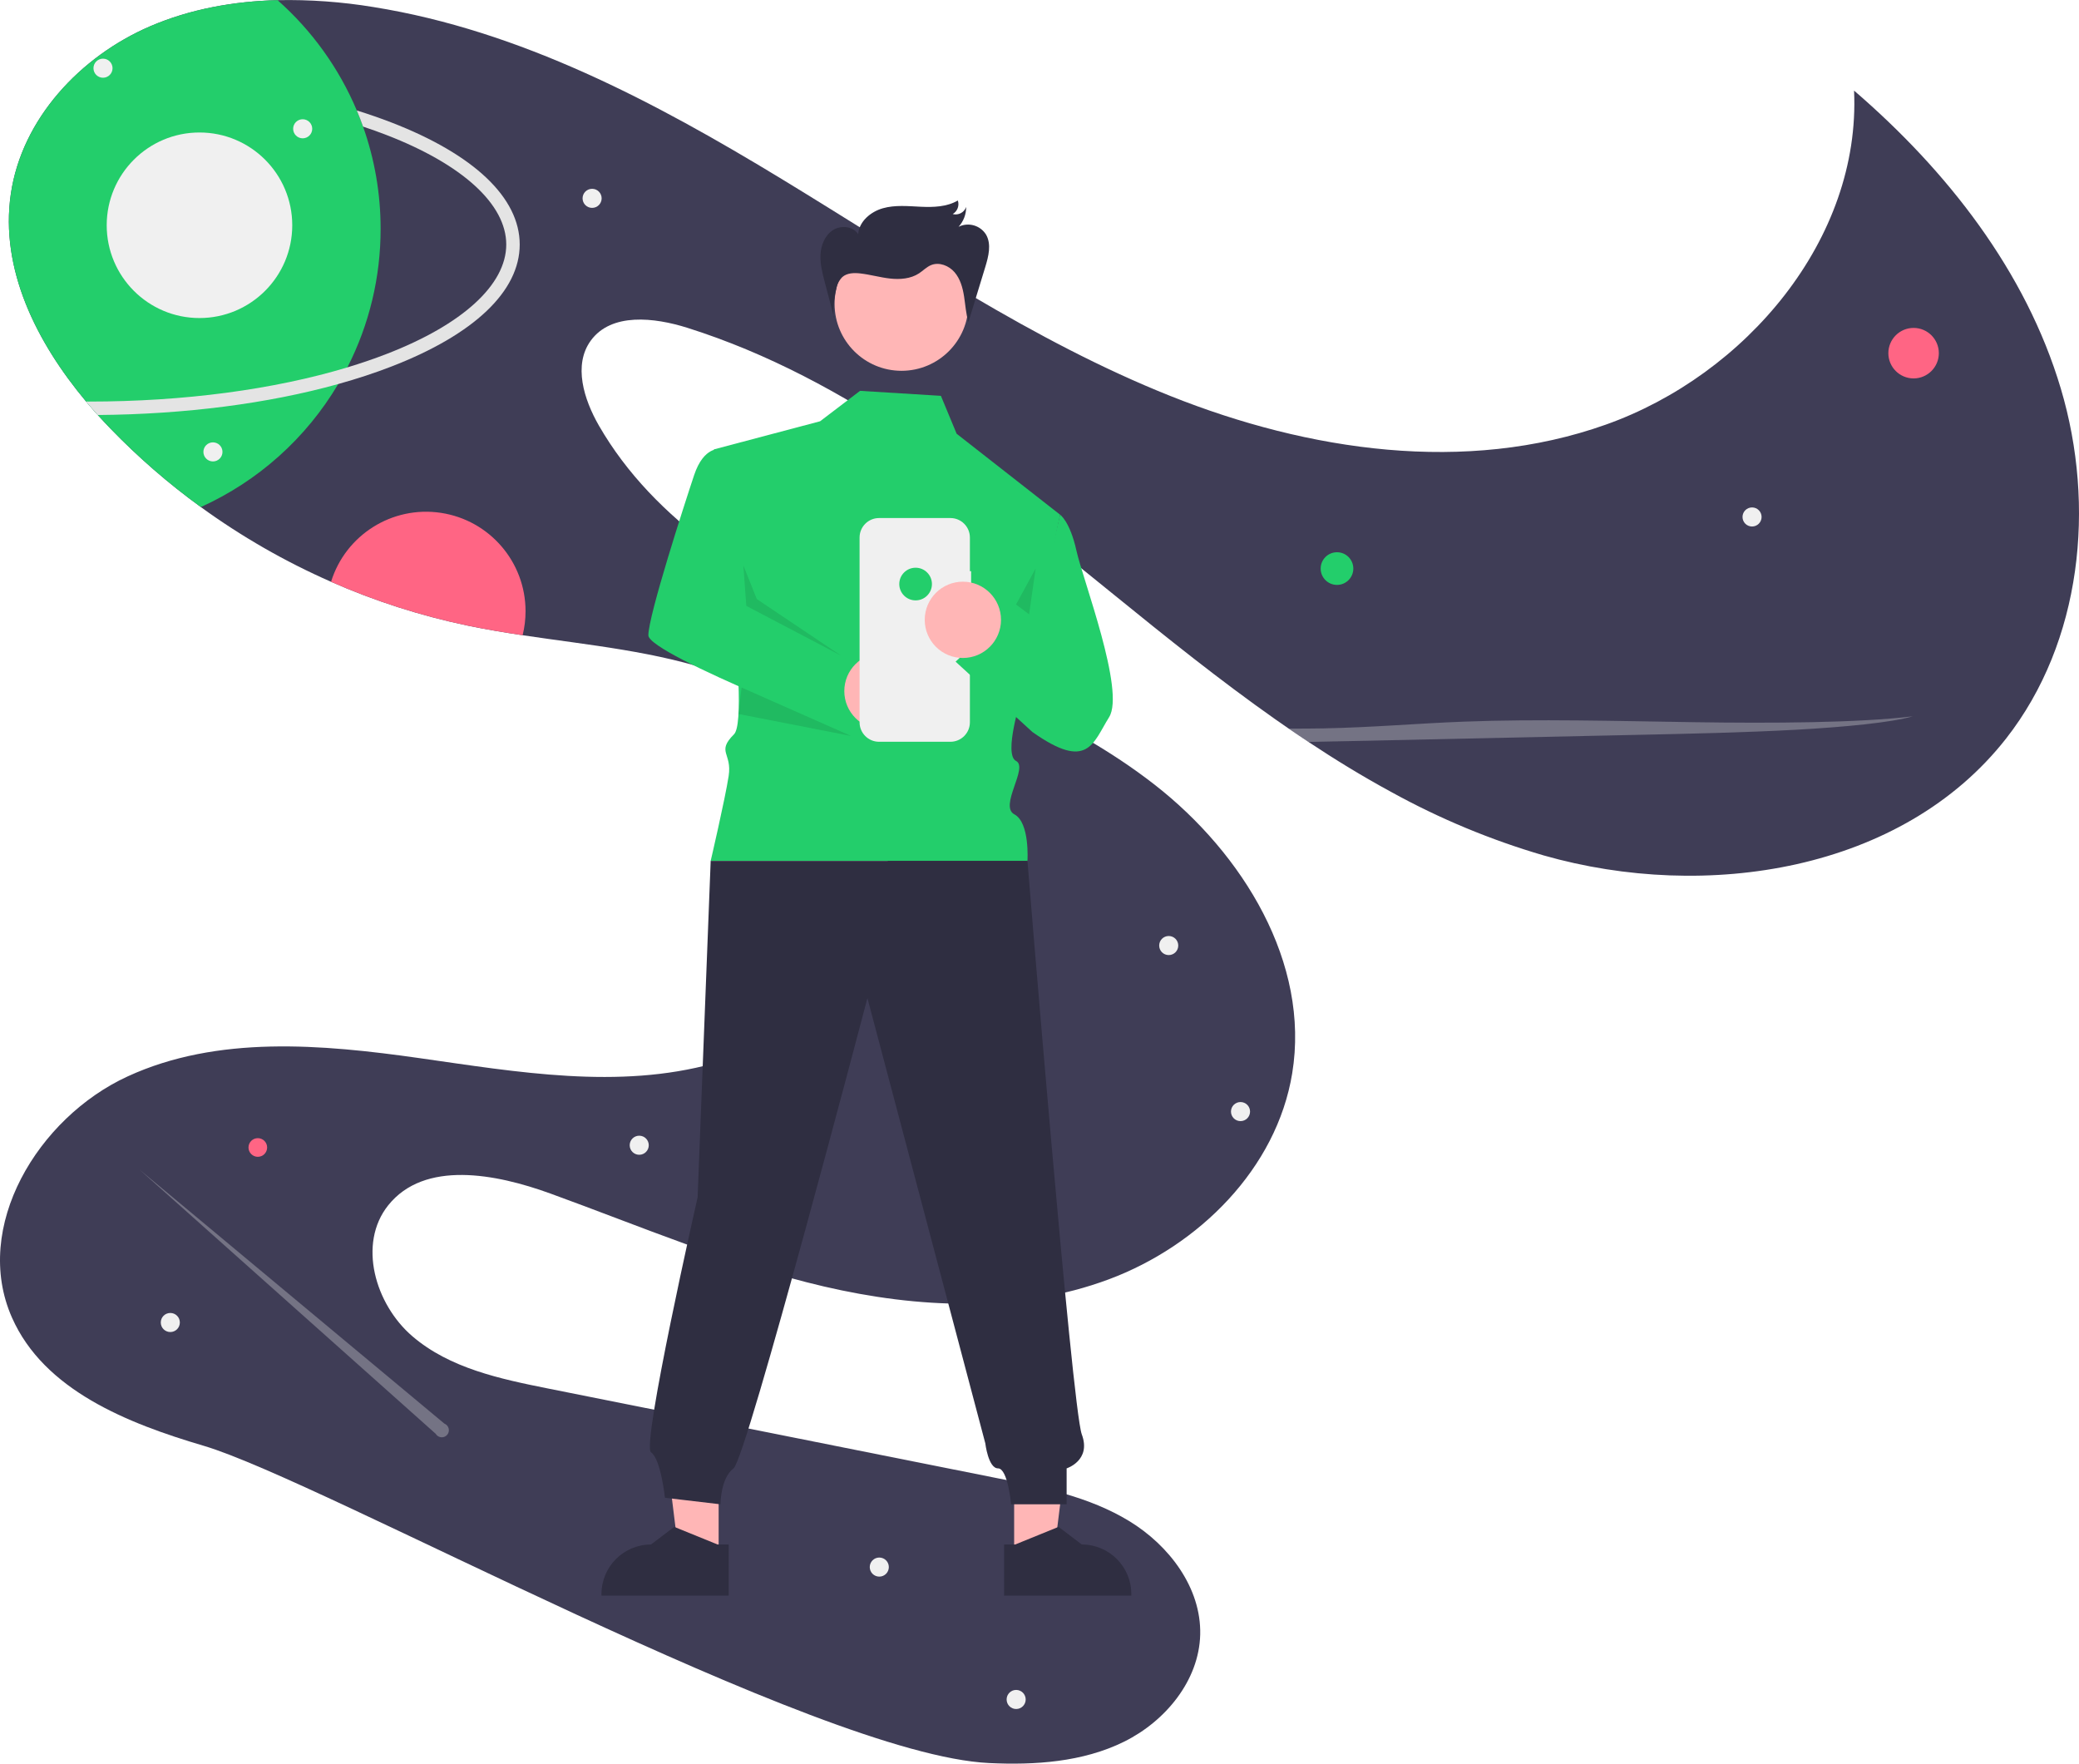
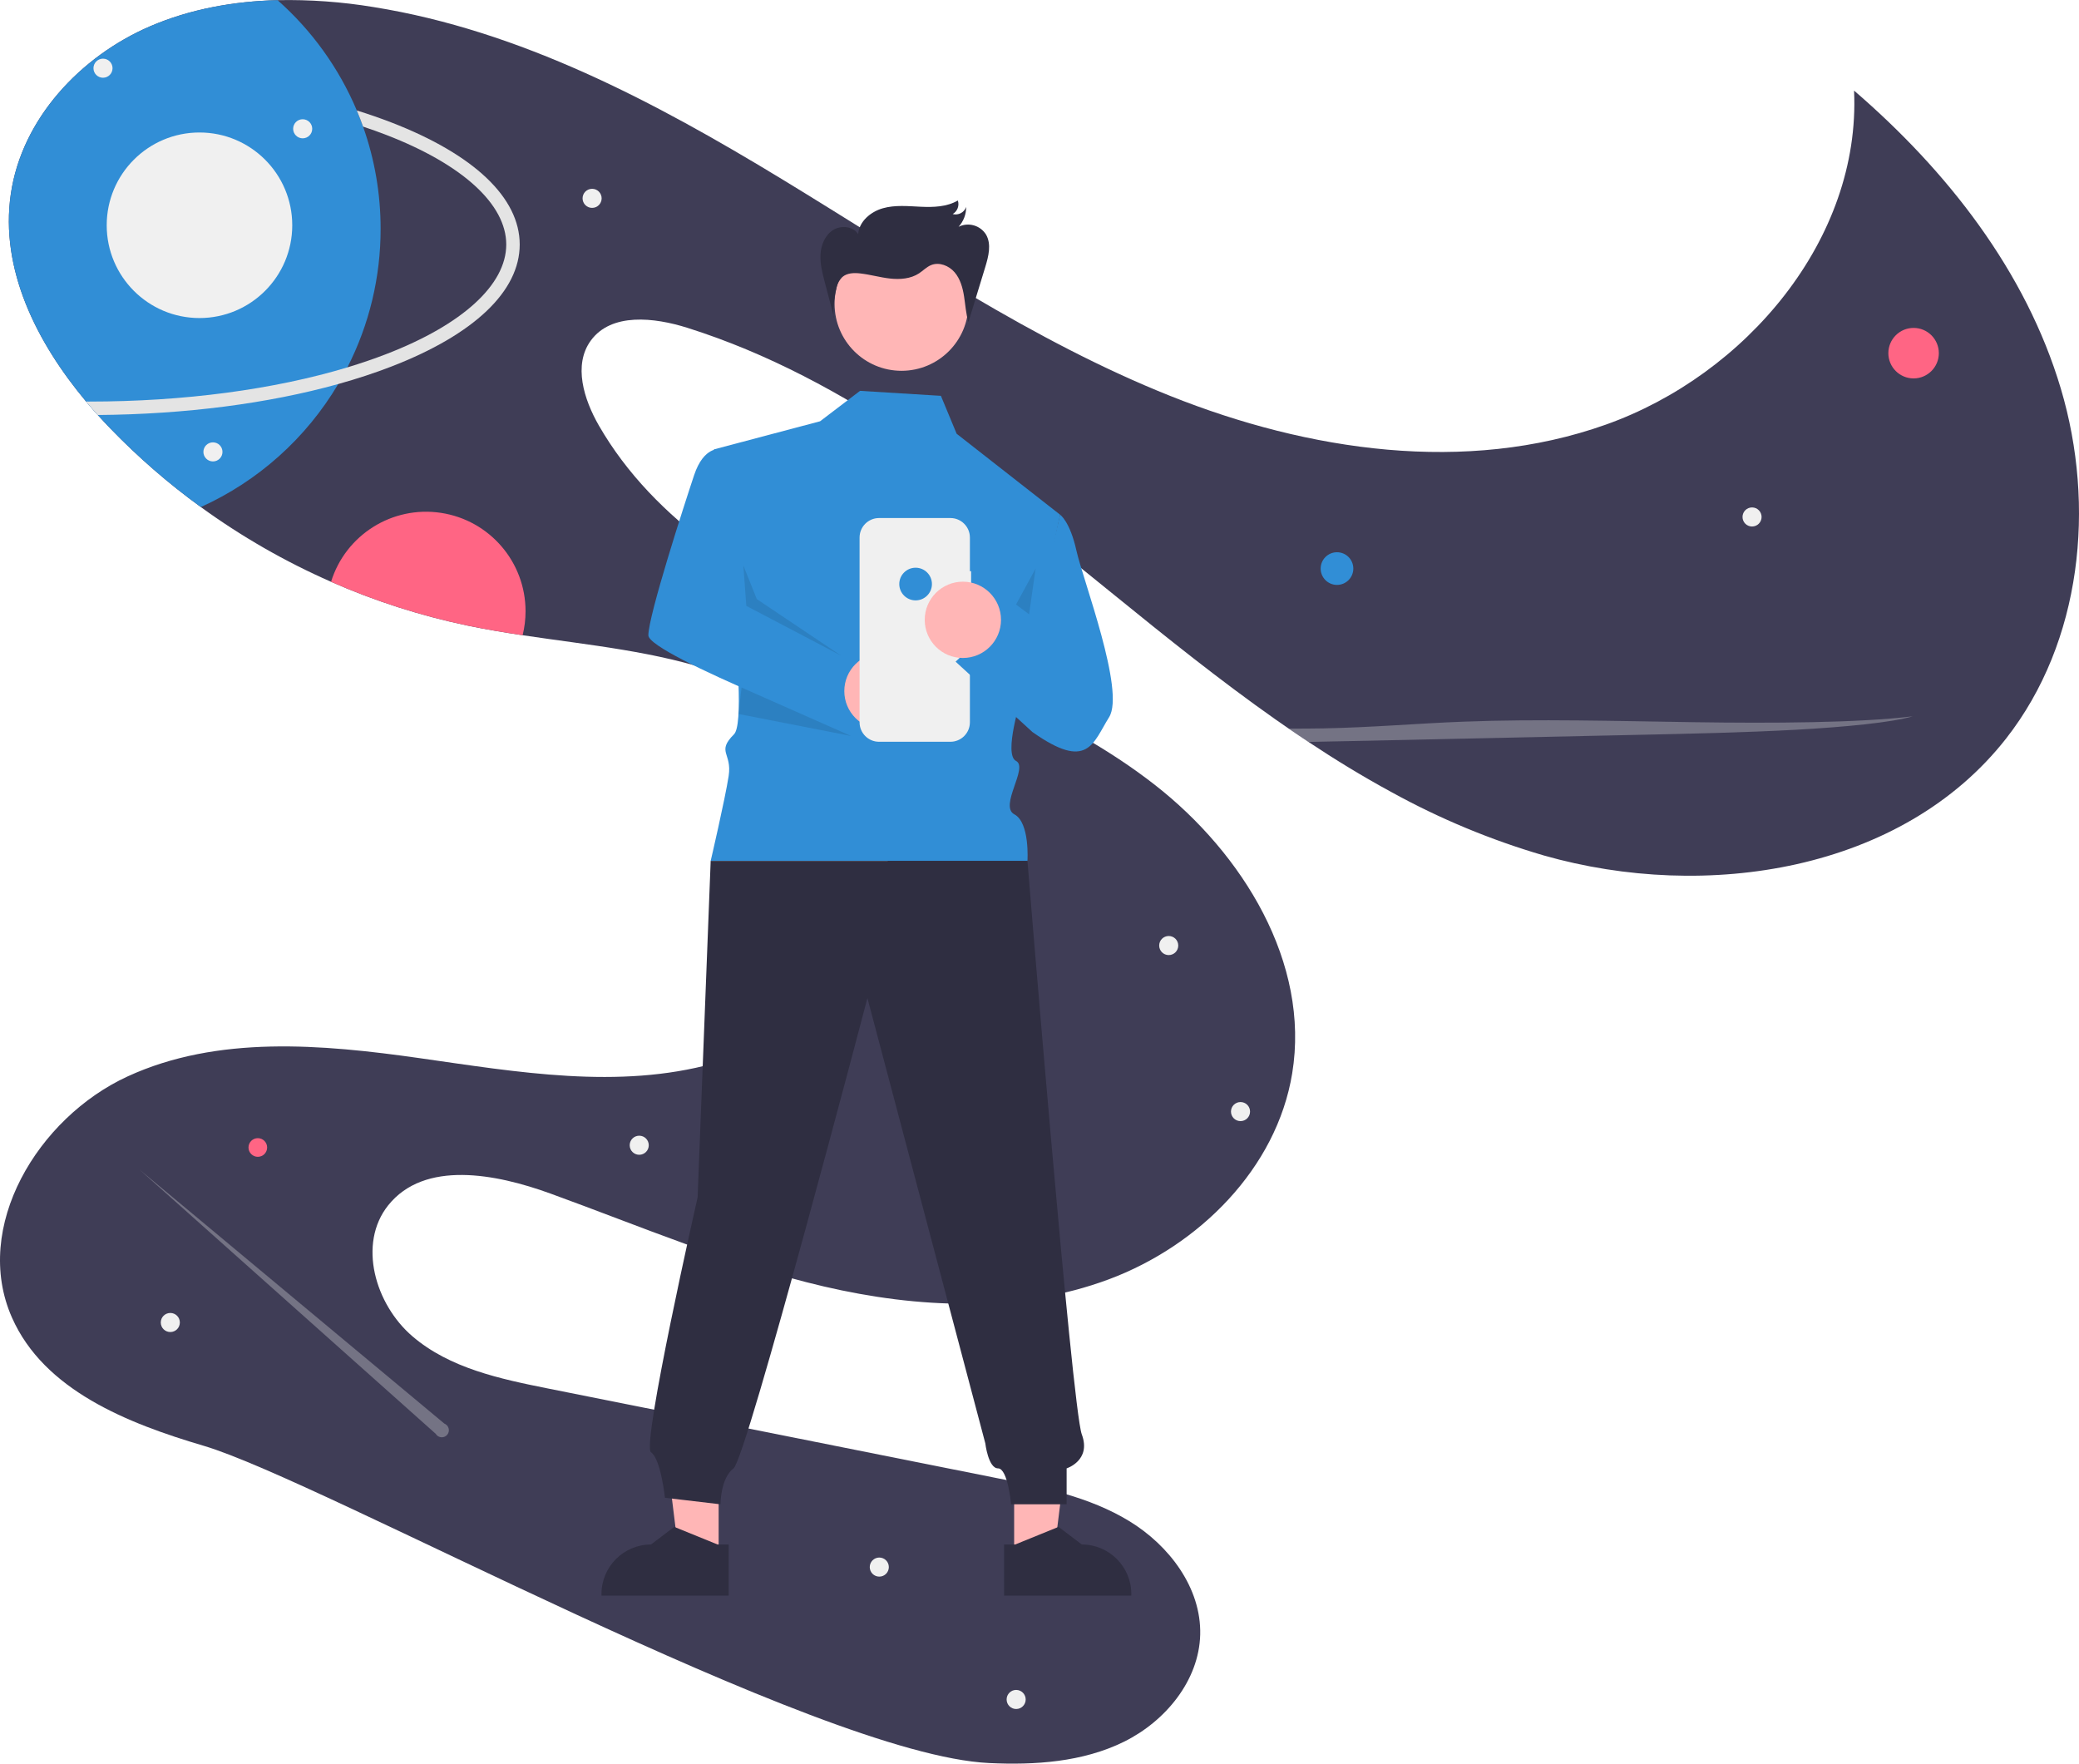
<svg xmlns="http://www.w3.org/2000/svg" data-name="Layer 1" width="926.632" height="785.994" viewBox="0 0 926.632 785.994">
  <path d="M1030.887,386.059c-46.34,59.26-133.78,72.83-206.13,52.19a335.51,335.51,0,0,1-68.1-28.35c-12.54-6.81-24.78-14.28-36.77-22.24-2.95-1.95-5.9-3.93-8.82-5.95q-2.985-2.04-5.95-4.13c-24.76-17.42-48.55-36.53-71.94-55.53-58.39-47.43-118.38-96.32-190.12-118.95-14.78-4.66-33.9-6.84-43.04,5.68-7.93,10.87-3.09,26.26,3.62,37.92,24.89,43.19,70.07,70.46,115.29,91.43,45.22,20.97,93.12,37.96,132.43,68.62,39.31,30.66,69.32,79.39,61.28,128.58-6.93,42.39-41.54,76.83-81.78,91.84-40.24,15-85.12,12.91-126.95,3.17-41.83-9.75-81.54-26.76-121.91-41.42-24.34-8.85-56.16-14.97-72.31,5.28-13.64,17.11-5.8,44.1,10.81,58.34s39.09,19.01,60.54,23.29q99.9,19.95,199.8,39.89c20.43,4.07,41.34,8.33,59.14,19.17,17.8,10.83,32.16,29.75,31.65,50.58-.51,20.53-15.54,38.67-33.96,47.76-18.41,9.08-39.67,10.48-60.18,9.5-76.86-3.68-297.21-125.79-350.06-141.4-33.96-10.02-71.09-24.74-85.41-57.12-17.83-40.31,11.51-89.08,51.56-107.49,40.04-18.42,86.46-14.34,130.1-8.14,43.64,6.2,88.72,14.09,131.2,2.31,42.479-11.78,81.4-50.18,77.21-94.06-3.65-38.18-38.04-66.95-74.23-79.63-28.33-9.93-58.47-12.63-88.229-17.1-8.26-1.23-16.49-2.61-24.64-4.31a307.086,307.086,0,0,1-60.75-19.5,312.924,312.924,0,0,1-58.04-33.31,305.265,305.265,0,0,1-40.32-35.01q-2.835-2.94-5.61-6.01c-1.76-1.96-3.5-3.96-5.2-6-22.12-26.43-38.46-58.98-33.56-92.52,4.89-33.45,30.96-61.3,62-74.68,17.94-7.73,37.29-11.19,56.88-11.69a233.796,233.796,0,0,1,42.78,3.08c65.41,10.46,125.35,42.24,181.96,76.65,56.6,34.41,111.76,72.18,173.29,96.71,61.53,24.54,131.57,34.93,193.99,12.74,62.42-22.18,113.7-82.7,110.65-148.87,41.4,35.65,76.58,80.46,92.16,132.82C1070.797,282.559,1064.536,343.019,1030.887,386.059Z" transform="translate(-136.6838 -57.00314)" fill="#3f3d56" />
-   <circle cx="595.911" cy="253.394" r="7.278" fill="#23ce6b" />
+   <circle cx="595.911" cy="253.394" r="7.278" fill="#318ed6ff" />
  <circle cx="852.911" cy="157.394" r="11.252" fill="#ff6584" />
  <circle cx="114.911" cy="511.394" r="4.157" fill="#ff6584" />
  <path d="M370.927,329.399a44.43,44.43,0,0,1-1.3,10.7c-8.26-1.23-16.49-2.61-24.64-4.31a307.086,307.086,0,0,1-60.75-19.5,44.337,44.337,0,0,1,86.69,13.11Z" transform="translate(-136.6838 -57.00314)" fill="#ff6584" />
  <circle cx="780.911" cy="230.394" r="4.252" fill="#f0f0f0" />
  <circle cx="391.911" cy="698.394" r="4.252" fill="#f0f0f0" />
  <circle cx="452.911" cy="757.394" r="4.252" fill="#f0f0f0" />
  <circle cx="75.911" cy="589.394" r="4.252" fill="#f0f0f0" />
  <circle cx="284.911" cy="510.394" r="4.252" fill="#f0f0f0" />
  <circle cx="263.911" cy="88.394" r="4.252" fill="#f0f0f0" />
  <circle cx="520.911" cy="421.394" r="4.252" fill="#f0f0f0" />
  <circle cx="552.911" cy="495.394" r="4.252" fill="#f0f0f0" />
  <path d="M291.527,220.728q9.075-2.739,17.362-5.935c33.96-13.117,53.438-30.911,53.438-48.82s-19.478-35.703-53.438-48.82q-5.038-1.946-10.386-3.723a136.34,136.34,0,0,1-6.976,107.3Z" transform="translate(-136.6838 -57.00314)" fill="none" />
-   <path d="M306.326,158.969a135.44,135.44,0,0,1-14.8,61.76q-1.935,3.78-4.1,7.43a136.431,136.431,0,0,1-61.23,54.82,305.269,305.269,0,0,1-40.32-35.01q-2.835-2.94-5.61-6.01c-1.76-1.96-3.5-3.96-5.2-6-22.12-26.43-38.46-58.98-33.56-92.52,4.89-33.45,30.96-61.3,62-74.68,17.94-7.73,37.29-11.19,56.88-11.69a136.126,136.126,0,0,1,35.33,49.16c1,2.37,1.92,4.77,2.79,7.2A135.756,135.756,0,0,1,306.326,158.969Z" transform="translate(-136.6838 -57.00314)" fill="#23ce6b" />
+   <path d="M306.326,158.969a135.44,135.44,0,0,1-14.8,61.76q-1.935,3.78-4.1,7.43a136.431,136.431,0,0,1-61.23,54.82,305.269,305.269,0,0,1-40.32-35.01q-2.835-2.94-5.61-6.01c-1.76-1.96-3.5-3.96-5.2-6-22.12-26.43-38.46-58.98-33.56-92.52,4.89-33.45,30.96-61.3,62-74.68,17.94-7.73,37.29-11.19,56.88-11.69a136.126,136.126,0,0,1,35.33,49.16c1,2.37,1.92,4.77,2.79,7.2A135.756,135.756,0,0,1,306.326,158.969Z" transform="translate(-136.6838 -57.00314)" fill="#318ed6ff" />
  <path d="M368.326,165.969c0,20.83-20.34,40.15-57.28,54.42-7.39,2.86-15.3,5.45-23.62,7.77-31.14,8.68-68.2,13.49-107.16,13.8-1.76-1.96-3.5-3.96-5.2-6,.42.01.84.01,1.26.01,42.31,0,82.45-5.36,115.2-15.24,6.05-1.83,11.85-3.81,17.36-5.94,33.96-13.11,53.44-30.91,53.44-48.82,0-17.91-19.48-35.7-53.44-48.82q-5.04-1.95-10.38-3.72c-.87-2.43-1.79-4.83-2.79-7.2q7.98,2.49,15.33,5.32C347.987,125.819,368.326,145.149,368.326,165.969Z" transform="translate(-136.6838 -57.00314)" fill="#e4e4e4" />
  <circle cx="45.911" cy="30.394" r="4.252" fill="#f0f0f0" />
  <circle cx="134.911" cy="57.394" r="4.252" fill="#f0f0f0" />
  <circle cx="88.911" cy="100.394" r="41.348" fill="#f0f0f0" />
  <path d="M989.197,376.239c-9.28,2.74-29.74,4.76-52.24,6-22.49,1.23-47.16,1.77-71.52,2.29q-63.959,1.38-127.91,2.77-8.791.195-17.64.36c-2.95-1.95-5.9-3.93-8.82-5.95,5.23.03,10.46,0,15.65-.1,22.17-.44,40.94-2.17,62.32-2.99,32.9-1.27,68.42-.27,102.71.24C926.036,379.379,965.106,379.189,989.197,376.239Z" transform="translate(-136.6838 -57.00314)" fill="#f0f0f0" opacity="0.3" />
  <path d="M334.767,691.47,198.846,578.239,330.891,696.006a3.151,3.151,0,1,0,3.876-4.535Z" transform="translate(-136.6838 -57.00314)" fill="#f0f0f0" opacity="0.3" />
  <circle cx="94.911" cy="201.394" r="4.252" fill="#f0f0f0" />
  <polygon points="452.017 694.074 469.604 694.073 477.971 626.236 452.014 626.237 452.017 694.074" fill="#ffb6b6" />
  <path d="M584.215,745.335l4.95-0,19.327-7.86,10.359,7.859h.001a22.074,22.074,0,0,1,22.073,22.072v.717l-56.709.002Z" transform="translate(-136.6838 -57.00314)" fill="#2f2e41" />
  <polygon points="320.308 694.074 302.721 694.073 294.354 626.236 320.311 626.237 320.308 694.074" fill="#ffb6b6" />
  <path d="M461.477,768.125l-56.709-.002v-.717a22.074,22.074,0,0,1,22.073-22.072h.001l10.359-7.859,19.327,7.86,4.95 0Z" transform="translate(-136.6838 -57.00314)" fill="#2f2e41" />
-   <path d="M520.009,231.191,502.201,244.751,454.896,257.279s16.95,118.96,8.95,126.96-.785,8.215-2.393,18.608-8.013,37.831-8.013,37.831l141.188,0s1.138-17.052-5.822-20.745,6.416-20.929.728-23.811,2.312-27.882,2.312-27.882l17.337-81.85-46.114-36.08-7.013-16.898Z" transform="translate(-136.6838 -57.00314)" fill="#23ce6b" />
+   <path d="M520.009,231.191,502.201,244.751,454.896,257.279s16.95,118.96,8.95,126.96-.785,8.215-2.393,18.608-8.013,37.831-8.013,37.831l141.188,0s1.138-17.052-5.822-20.745,6.416-20.929.728-23.811,2.312-27.882,2.312-27.882l17.337-81.85-46.114-36.08-7.013-16.898Z" transform="translate(-136.6838 -57.00314)" fill="#318ed6ff" />
  <circle cx="405.545" cy="274.328" r="6.161" fill="#f2f2f2" />
  <path d="M453.441,440.678l-5.822,149.921S422.48,701.328,426.846,704.239s6.216,20.269,6.216,20.269l24.744,2.911s0-11.644,5.822-16.011,59.677-209.598,59.677-209.598l52.54,198.429s1.315,11.169,5.682,11.169,5.822,16.011,5.822,16.011h24.744v-16.011s11.118-3.525,6.752-15.169-24.218-255.562-24.218-255.562Z" transform="translate(-136.6838 -57.00314)" fill="#2f2e41" />
  <circle cx="401.817" cy="135.415" r="29.839" fill="#ffb6b6" />
  <polygon points="452.85 269.414 458.672 273.781 461.583 253.403 452.85 269.414" opacity="0.1" style="isolation:isolate" />
-   <path d="M457.687,257.163s-7.278-1.456-11.644,11.644-20.378,62.588-20.378,71.322S525.375,387.396,525.375,387.396L515,351l-45.669-23.971Z" transform="translate(-136.6838 -57.00314)" fill="#23ce6b" />
+   <path d="M457.687,257.163s-7.278-1.456-11.644,11.644-20.378,62.588-20.378,71.322S525.375,387.396,525.375,387.396L515,351l-45.669-23.971Z" transform="translate(-136.6838 -57.00314)" fill="#318ed6ff" />
  <circle cx="393.316" cy="307.997" r="17" fill="#ffb6b6" />
  <polygon points="331.316 251.997 332.647 270.026 374.878 292.192 337.316 266.997 331.316 251.997" opacity="0.1" style="isolation:isolate" />
  <path d="M569.523,311.57h-.548V296.562a8.686,8.686,0,0,0-8.686-8.686H528.492a8.686,8.686,0,0,0-8.686,8.686v82.337a8.686,8.686,0,0,0,8.686,8.686h31.797a8.686,8.686,0,0,0,8.686-8.686V322.254h.548Z" transform="translate(-136.6838 -57.00314)" fill="#f0f0f0" />
-   <path d="M609.184,286.39s4.367,2.911,7.278,16.011,21.833,62.588,14.555,74.233-9.426,24.072-34.17,6.606l-34.24-31.35,24.744-23.289,10.189,7.278Z" transform="translate(-136.6838 -57.00314)" fill="#23ce6b" />
-   <circle cx="408.095" cy="260.292" r="7.278" fill="#23ce6b" />
+   <path d="M609.184,286.39s4.367,2.911,7.278,16.011,21.833,62.588,14.555,74.233-9.426,24.072-34.17,6.606l-34.24-31.35,24.744-23.289,10.189,7.278Z" transform="translate(-136.6838 -57.00314)" fill="#318ed6ff" />
+   <circle cx="408.095" cy="260.292" r="7.278" fill="#318ed6ff" />
  <circle cx="429.163" cy="276.236" r="17" fill="#ffb6b6" />
  <polygon points="330.514 306.41 379.316 327.997 329.158 318.194 330.514 306.41" opacity="0.1" style="isolation:isolate" />
  <path d="M508.397,198.365,504.3,182.773c-1.069-4.068-2.147-8.219-1.907-12.418s2.022-8.533,5.56-10.808,8.939-1.738,11.216,1.799c.433-5.648,5.571-9.992,11.022-11.531s11.239-.93,16.897-.671,11.631.078,16.514-2.791a5.112,5.112,0,0,1-2.289,6.041,4.963,4.963,0,0,0,5.995-3.162,12.88,12.88,0,0,1-3.381,8.845A9.475,9.475,0,0,1,576.173,161.545c2.492,4.321,1.096,9.747-.362,14.517l-7.484,24.482c-1.135-3.722-1.349-7.651-1.956-11.494s-1.687-7.768-4.224-10.718-6.846-4.659-10.451-3.194c-2.022.822-3.565,2.489-5.39,3.686-3.746,2.455-8.512,2.807-12.963,2.308s-8.789-1.767-13.24-2.273c-2.787-.317-5.896-.233-7.999,1.623a10.281,10.281,0,0,0-2.738,5.467,43.486,43.486,0,0,0-1.158,12.541" transform="translate(-136.6838 -57.00314)" fill="#2f2e41" />
</svg>
